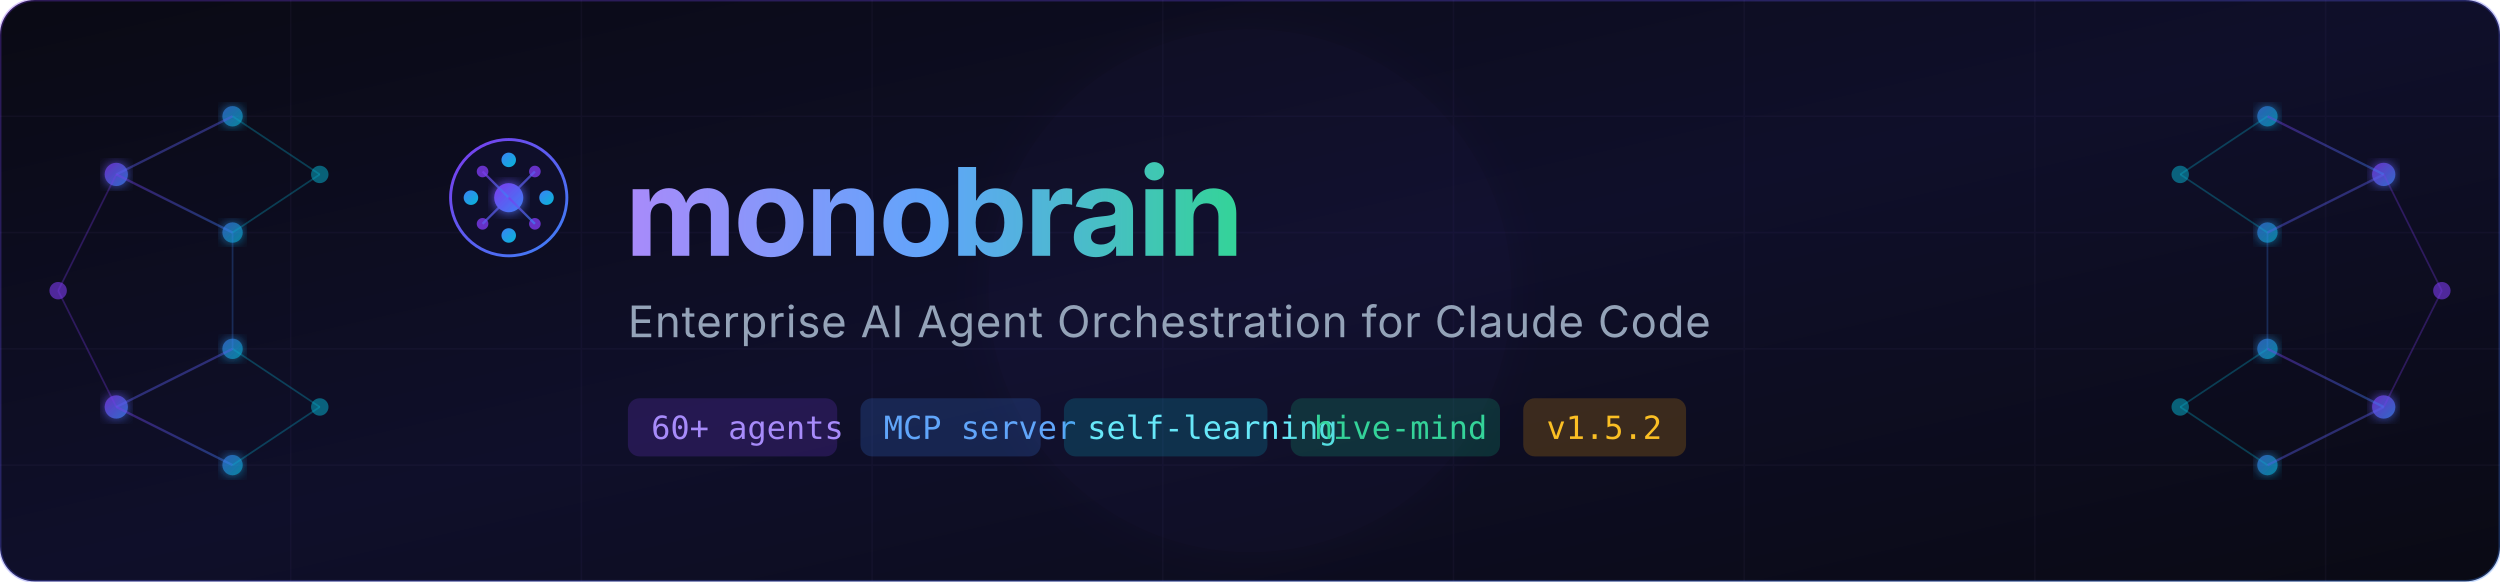
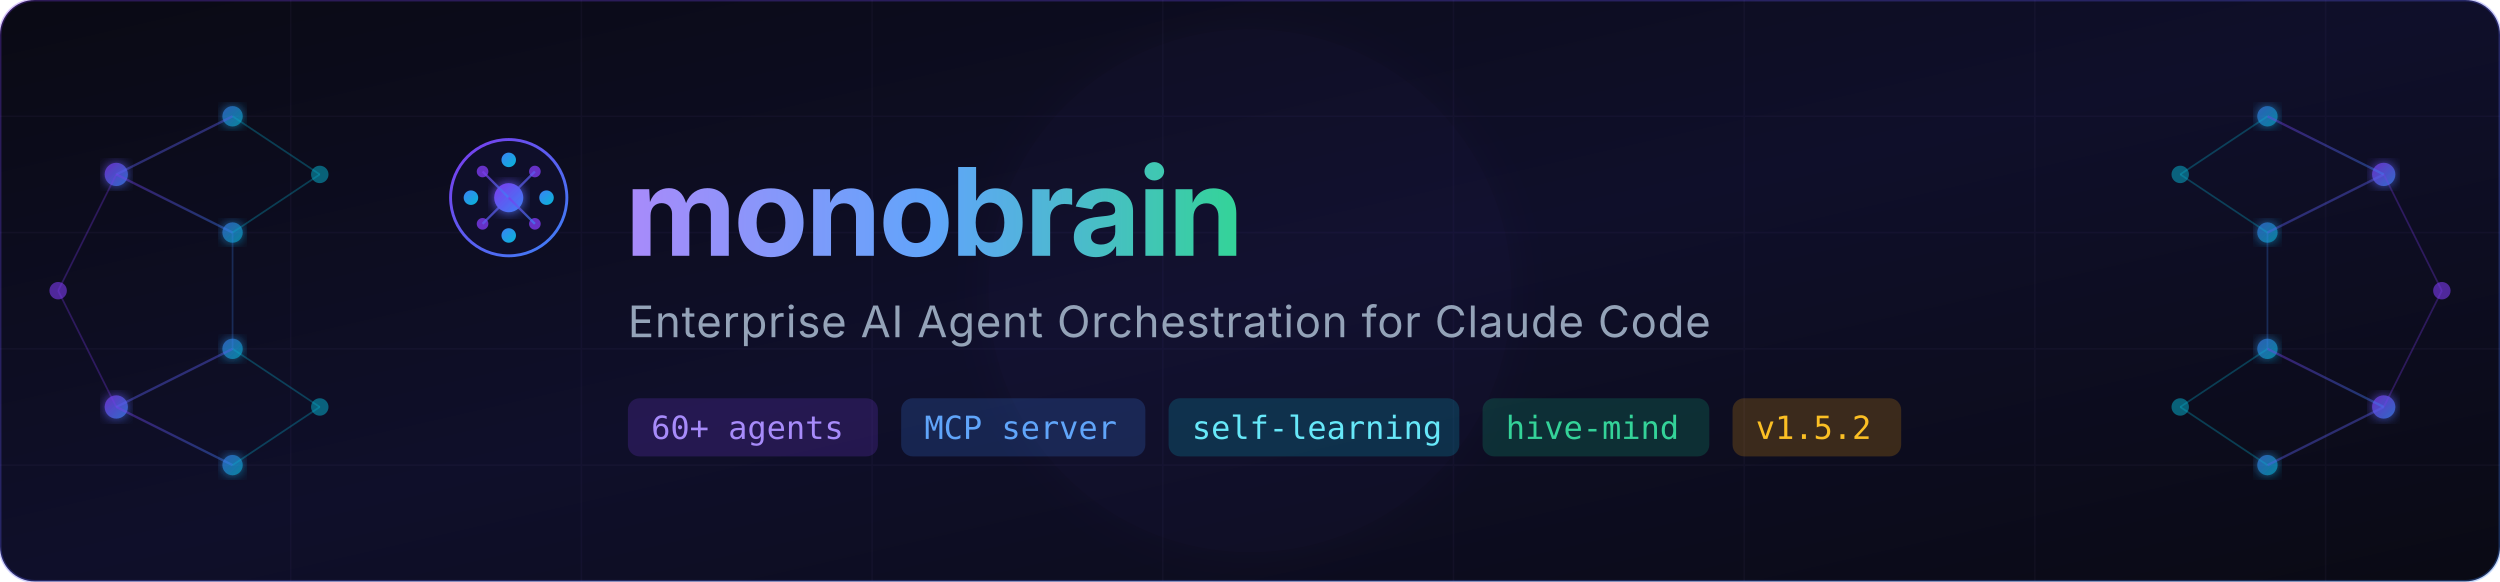
<svg xmlns="http://www.w3.org/2000/svg" viewBox="0 0 860 200" width="860" height="200">
  <defs>
    <linearGradient id="bgGrad" x1="0%" y1="0%" x2="100%" y2="100%">
      <stop offset="0%" style="stop-color:#0a0a14" />
      <stop offset="50%" style="stop-color:#0f0f2a" />
      <stop offset="100%" style="stop-color:#0a0a14" />
    </linearGradient>
    <linearGradient id="titleGrad" x1="0%" y1="0%" x2="100%" y2="0%">
      <stop offset="0%" style="stop-color:#a78bfa" />
      <stop offset="50%" style="stop-color:#60a5fa" />
      <stop offset="100%" style="stop-color:#34d399" />
    </linearGradient>
    <linearGradient id="nodeGrad" x1="0%" y1="0%" x2="100%" y2="100%">
      <stop offset="0%" style="stop-color:#7c3aed" />
      <stop offset="100%" style="stop-color:#3b82f6" />
    </linearGradient>
    <linearGradient id="accentGrad" x1="0%" y1="0%" x2="100%" y2="100%">
      <stop offset="0%" style="stop-color:#3b82f6" />
      <stop offset="100%" style="stop-color:#06b6d4" />
    </linearGradient>
    <filter id="glow" x="-20%" y="-20%" width="140%" height="140%">
      <feGaussianBlur stdDeviation="2" result="coloredBlur" />
      <feMerge>
        <feMergeNode in="coloredBlur" />
        <feMergeNode in="SourceGraphic" />
      </feMerge>
    </filter>
    <filter id="softGlow" x="-50%" y="-50%" width="200%" height="200%">
      <feGaussianBlur stdDeviation="8" result="coloredBlur" />
      <feMerge>
        <feMergeNode in="coloredBlur" />
        <feMergeNode in="SourceGraphic" />
      </feMerge>
    </filter>
    <clipPath id="bannerClip">
      <rect width="860" height="200" rx="12" />
    </clipPath>
  </defs>
  <rect width="860" height="200" rx="12" fill="url(#bgGrad)" />
  <g clip-path="url(#bannerClip)" opacity="0.04" stroke="#a78bfa" stroke-width="0.5">
    <line x1="0" y1="40" x2="860" y2="40" />
    <line x1="0" y1="80" x2="860" y2="80" />
    <line x1="0" y1="120" x2="860" y2="120" />
    <line x1="0" y1="160" x2="860" y2="160" />
    <line x1="100" y1="0" x2="100" y2="200" />
    <line x1="200" y1="0" x2="200" y2="200" />
    <line x1="300" y1="0" x2="300" y2="200" />
    <line x1="400" y1="0" x2="400" y2="200" />
    <line x1="500" y1="0" x2="500" y2="200" />
    <line x1="600" y1="0" x2="600" y2="200" />
    <line x1="700" y1="0" x2="700" y2="200" />
    <line x1="800" y1="0" x2="800" y2="200" />
  </g>
  <g clip-path="url(#bannerClip)">
    <circle cx="40" cy="60" r="4" fill="url(#nodeGrad)" filter="url(#glow)" opacity="0.8" />
    <circle cx="80" cy="40" r="3.5" fill="url(#accentGrad)" filter="url(#glow)" opacity="0.7" />
    <circle cx="80" cy="80" r="3.5" fill="url(#accentGrad)" filter="url(#glow)" opacity="0.7" />
    <circle cx="40" cy="140" r="4" fill="url(#nodeGrad)" filter="url(#glow)" opacity="0.8" />
    <circle cx="80" cy="120" r="3.5" fill="url(#accentGrad)" filter="url(#glow)" opacity="0.7" />
    <circle cx="80" cy="160" r="3.5" fill="url(#accentGrad)" filter="url(#glow)" opacity="0.7" />
    <circle cx="20" cy="100" r="3" fill="#7c3aed" opacity="0.6" />
    <circle cx="110" cy="60" r="3" fill="#06b6d4" opacity="0.5" />
    <circle cx="110" cy="140" r="3" fill="#06b6d4" opacity="0.5" />
    <line x1="40" y1="60" x2="80" y2="40" stroke="url(#nodeGrad)" stroke-width="0.8" opacity="0.4" />
    <line x1="40" y1="60" x2="80" y2="80" stroke="url(#nodeGrad)" stroke-width="0.8" opacity="0.4" />
    <line x1="40" y1="60" x2="20" y2="100" stroke="#7c3aed" stroke-width="0.6" opacity="0.3" />
    <line x1="40" y1="140" x2="80" y2="120" stroke="url(#nodeGrad)" stroke-width="0.8" opacity="0.4" />
    <line x1="40" y1="140" x2="80" y2="160" stroke="url(#nodeGrad)" stroke-width="0.8" opacity="0.4" />
    <line x1="40" y1="140" x2="20" y2="100" stroke="#7c3aed" stroke-width="0.6" opacity="0.3" />
    <line x1="80" y1="40" x2="110" y2="60" stroke="#06b6d4" stroke-width="0.6" opacity="0.3" />
    <line x1="80" y1="80" x2="110" y2="60" stroke="#06b6d4" stroke-width="0.6" opacity="0.3" />
    <line x1="80" y1="120" x2="110" y2="140" stroke="#06b6d4" stroke-width="0.6" opacity="0.3" />
    <line x1="80" y1="160" x2="110" y2="140" stroke="#06b6d4" stroke-width="0.6" opacity="0.3" />
    <line x1="80" y1="80" x2="80" y2="120" stroke="#3b82f6" stroke-width="0.6" opacity="0.25" />
    <circle cx="820" cy="60" r="4" fill="url(#nodeGrad)" filter="url(#glow)" opacity="0.8" />
    <circle cx="780" cy="40" r="3.5" fill="url(#accentGrad)" filter="url(#glow)" opacity="0.7" />
    <circle cx="780" cy="80" r="3.5" fill="url(#accentGrad)" filter="url(#glow)" opacity="0.7" />
    <circle cx="820" cy="140" r="4" fill="url(#nodeGrad)" filter="url(#glow)" opacity="0.8" />
    <circle cx="780" cy="120" r="3.5" fill="url(#accentGrad)" filter="url(#glow)" opacity="0.7" />
    <circle cx="780" cy="160" r="3.5" fill="url(#accentGrad)" filter="url(#glow)" opacity="0.7" />
    <circle cx="840" cy="100" r="3" fill="#7c3aed" opacity="0.6" />
    <circle cx="750" cy="60" r="3" fill="#06b6d4" opacity="0.5" />
    <circle cx="750" cy="140" r="3" fill="#06b6d4" opacity="0.5" />
    <line x1="820" y1="60" x2="780" y2="40" stroke="url(#nodeGrad)" stroke-width="0.8" opacity="0.4" />
    <line x1="820" y1="60" x2="780" y2="80" stroke="url(#nodeGrad)" stroke-width="0.8" opacity="0.4" />
    <line x1="820" y1="60" x2="840" y2="100" stroke="#7c3aed" stroke-width="0.6" opacity="0.3" />
    <line x1="820" y1="140" x2="780" y2="120" stroke="url(#nodeGrad)" stroke-width="0.8" opacity="0.4" />
    <line x1="820" y1="140" x2="780" y2="160" stroke="url(#nodeGrad)" stroke-width="0.8" opacity="0.4" />
    <line x1="820" y1="140" x2="840" y2="100" stroke="#7c3aed" stroke-width="0.6" opacity="0.3" />
    <line x1="780" y1="40" x2="750" y2="60" stroke="#06b6d4" stroke-width="0.6" opacity="0.3" />
    <line x1="780" y1="80" x2="750" y2="60" stroke="#06b6d4" stroke-width="0.6" opacity="0.3" />
    <line x1="780" y1="120" x2="750" y2="140" stroke="#06b6d4" stroke-width="0.6" opacity="0.3" />
    <line x1="780" y1="160" x2="750" y2="140" stroke="#06b6d4" stroke-width="0.6" opacity="0.3" />
    <line x1="780" y1="80" x2="780" y2="120" stroke="#3b82f6" stroke-width="0.6" opacity="0.25" />
  </g>
  <circle cx="430" cy="100" r="90" fill="#7c3aed" opacity="0.03" filter="url(#softGlow)" />
  <g transform="translate(175, 68)">
    <circle cx="0" cy="0" r="20" fill="#0f0f2a" stroke="url(#nodeGrad)" stroke-width="1" />
    <circle cx="0" cy="0" r="5" fill="url(#nodeGrad)" filter="url(#glow)" />
    <circle cx="0" cy="-13" r="2.5" fill="url(#accentGrad)" />
    <circle cx="0" cy="13" r="2.5" fill="url(#accentGrad)" />
    <circle cx="-13" cy="0" r="2.5" fill="url(#accentGrad)" />
    <circle cx="13" cy="0" r="2.5" fill="url(#accentGrad)" />
    <circle cx="-9" cy="-9" r="2" fill="#7c3aed" opacity="0.8" />
    <circle cx="9" cy="-9" r="2" fill="#7c3aed" opacity="0.8" />
    <circle cx="-9" cy="9" r="2" fill="#7c3aed" opacity="0.8" />
    <circle cx="9" cy="9" r="2" fill="#7c3aed" opacity="0.8" />
    <line x1="0" y1="0" x2="0" y2="-13" stroke="url(#nodeGrad)" stroke-width="0.8" opacity="0.7" />
    <line x1="0" y1="0" x2="0" y2="13" stroke="url(#nodeGrad)" stroke-width="0.8" opacity="0.7" />
    <line x1="0" y1="0" x2="-13" y2="0" stroke="url(#nodeGrad)" stroke-width="0.8" opacity="0.7" />
    <line x1="0" y1="0" x2="13" y2="0" stroke="url(#nodeGrad)" stroke-width="0.8" opacity="0.7" />
    <line x1="0" y1="0" x2="-9" y2="-9" stroke="url(#nodeGrad)" stroke-width="0.8" opacity="0.7" />
    <line x1="0" y1="0" x2="9" y2="-9" stroke="url(#nodeGrad)" stroke-width="0.8" opacity="0.7" />
    <line x1="0" y1="0" x2="-9" y2="9" stroke="url(#nodeGrad)" stroke-width="0.8" opacity="0.7" />
    <line x1="0" y1="0" x2="9" y2="9" stroke="url(#nodeGrad)" stroke-width="0.8" opacity="0.7" />
  </g>
  <text x="215" y="88" font-family="'SF Pro Display', 'Inter', 'Segoe UI', system-ui, sans-serif" font-size="42" font-weight="700" letter-spacing="-1" fill="url(#titleGrad)">monobrain</text>
  <text x="216" y="116" font-family="'SF Pro Text', 'Inter', 'Segoe UI', system-ui, sans-serif" font-size="15" font-weight="400" letter-spacing="0.3" fill="#94a3b8">
    Enterprise AI Agent Orchestration for Claude Code
  </text>
-   <line x1="216" y1="128" x2="644" y2="128" stroke="url(#nodeGrad)" stroke-width="0.5" opacity="0.3" />
+   <line x1="216" y1="128" x2="654" y2="128" stroke="url(#nodeGrad)" stroke-width="0.5" opacity="0.3" />
  <g font-family="'SF Mono', 'Fira Code', 'Consolas', monospace" font-size="11" font-weight="500">
-     <rect x="216" y="137" width="72" height="20" rx="4" fill="#7c3aed" opacity="0.2" />
+     <rect x="216" y="137" width="86" height="20" rx="4" fill="#7c3aed" opacity="0.2" />
    <text x="224" y="151" fill="#a78bfa">60+ agents</text>
-     <rect x="296" y="137" width="62" height="20" rx="4" fill="#3b82f6" opacity="0.2" />
-     <text x="304" y="151" fill="#60a5fa">MCP server</text>
-     <rect x="366" y="137" width="70" height="20" rx="4" fill="#06b6d4" opacity="0.2" />
-     <text x="374" y="151" fill="#67e8f9">self-learning</text>
-     <rect x="444" y="137" width="72" height="20" rx="4" fill="#10b981" opacity="0.2" />
-     <text x="452" y="151" fill="#34d399">hive-mind</text>
-     <rect x="524" y="137" width="56" height="20" rx="4" fill="#f59e0b" opacity="0.2" />
-     <text x="532" y="151" fill="#fbbf24">v1.5.2</text>
+     <rect x="310" y="137" width="84" height="20" rx="4" fill="#3b82f6" opacity="0.2" />
+     <text x="318" y="151" fill="#60a5fa">MCP server</text>
+     <rect x="402" y="137" width="100" height="20" rx="4" fill="#06b6d4" opacity="0.2" />
+     <text x="410" y="151" fill="#67e8f9">self-learning</text>
+     <rect x="510" y="137" width="78" height="20" rx="4" fill="#10b981" opacity="0.2" />
+     <text x="518" y="151" fill="#34d399">hive-mind</text>
+     <rect x="596" y="137" width="58" height="20" rx="4" fill="#f59e0b" opacity="0.2" />
+     <text x="604" y="151" fill="#fbbf24">v1.5.2</text>
  </g>
  <rect width="860" height="200" rx="12" fill="none" stroke="url(#nodeGrad)" stroke-width="1" opacity="0.3" />
</svg>
